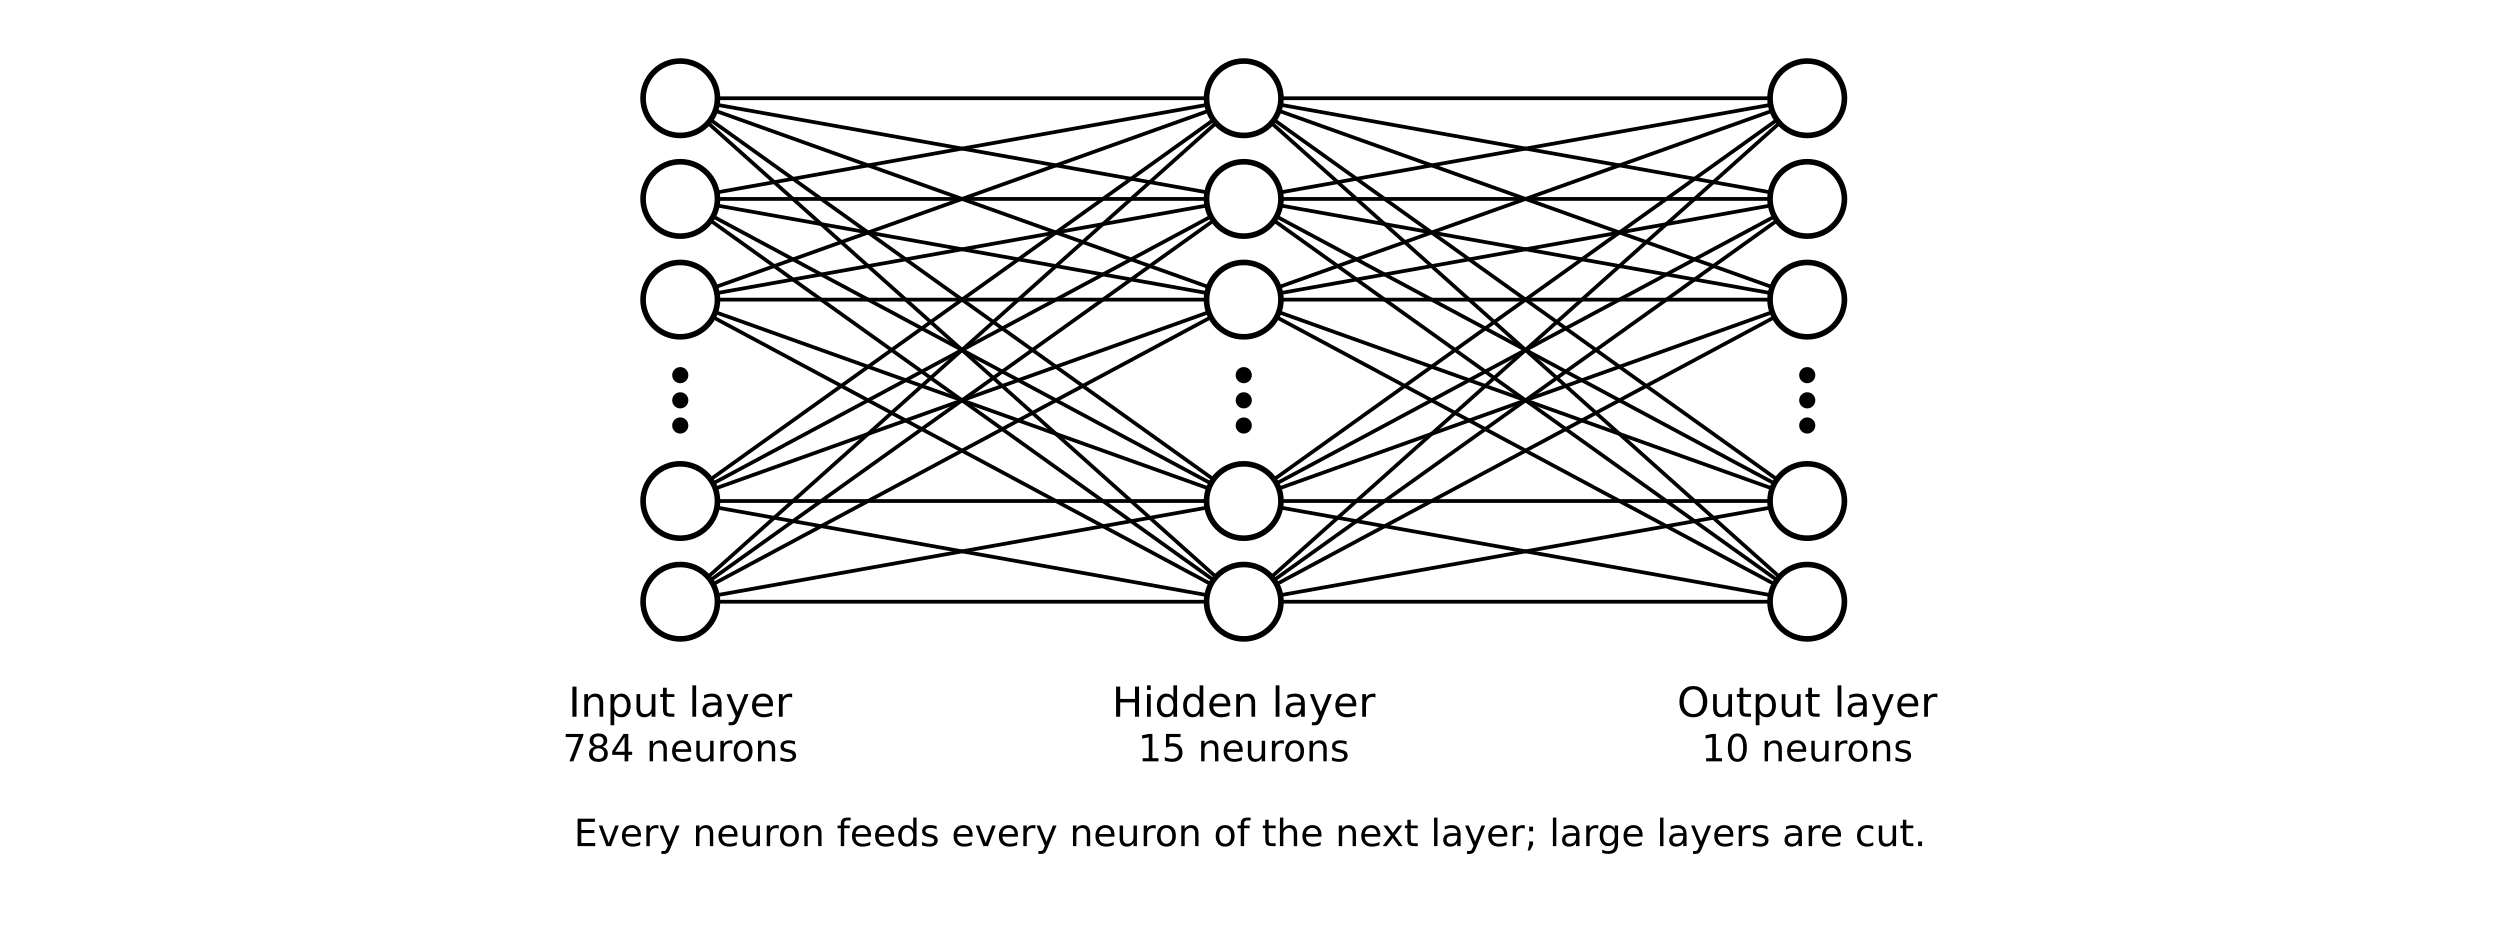
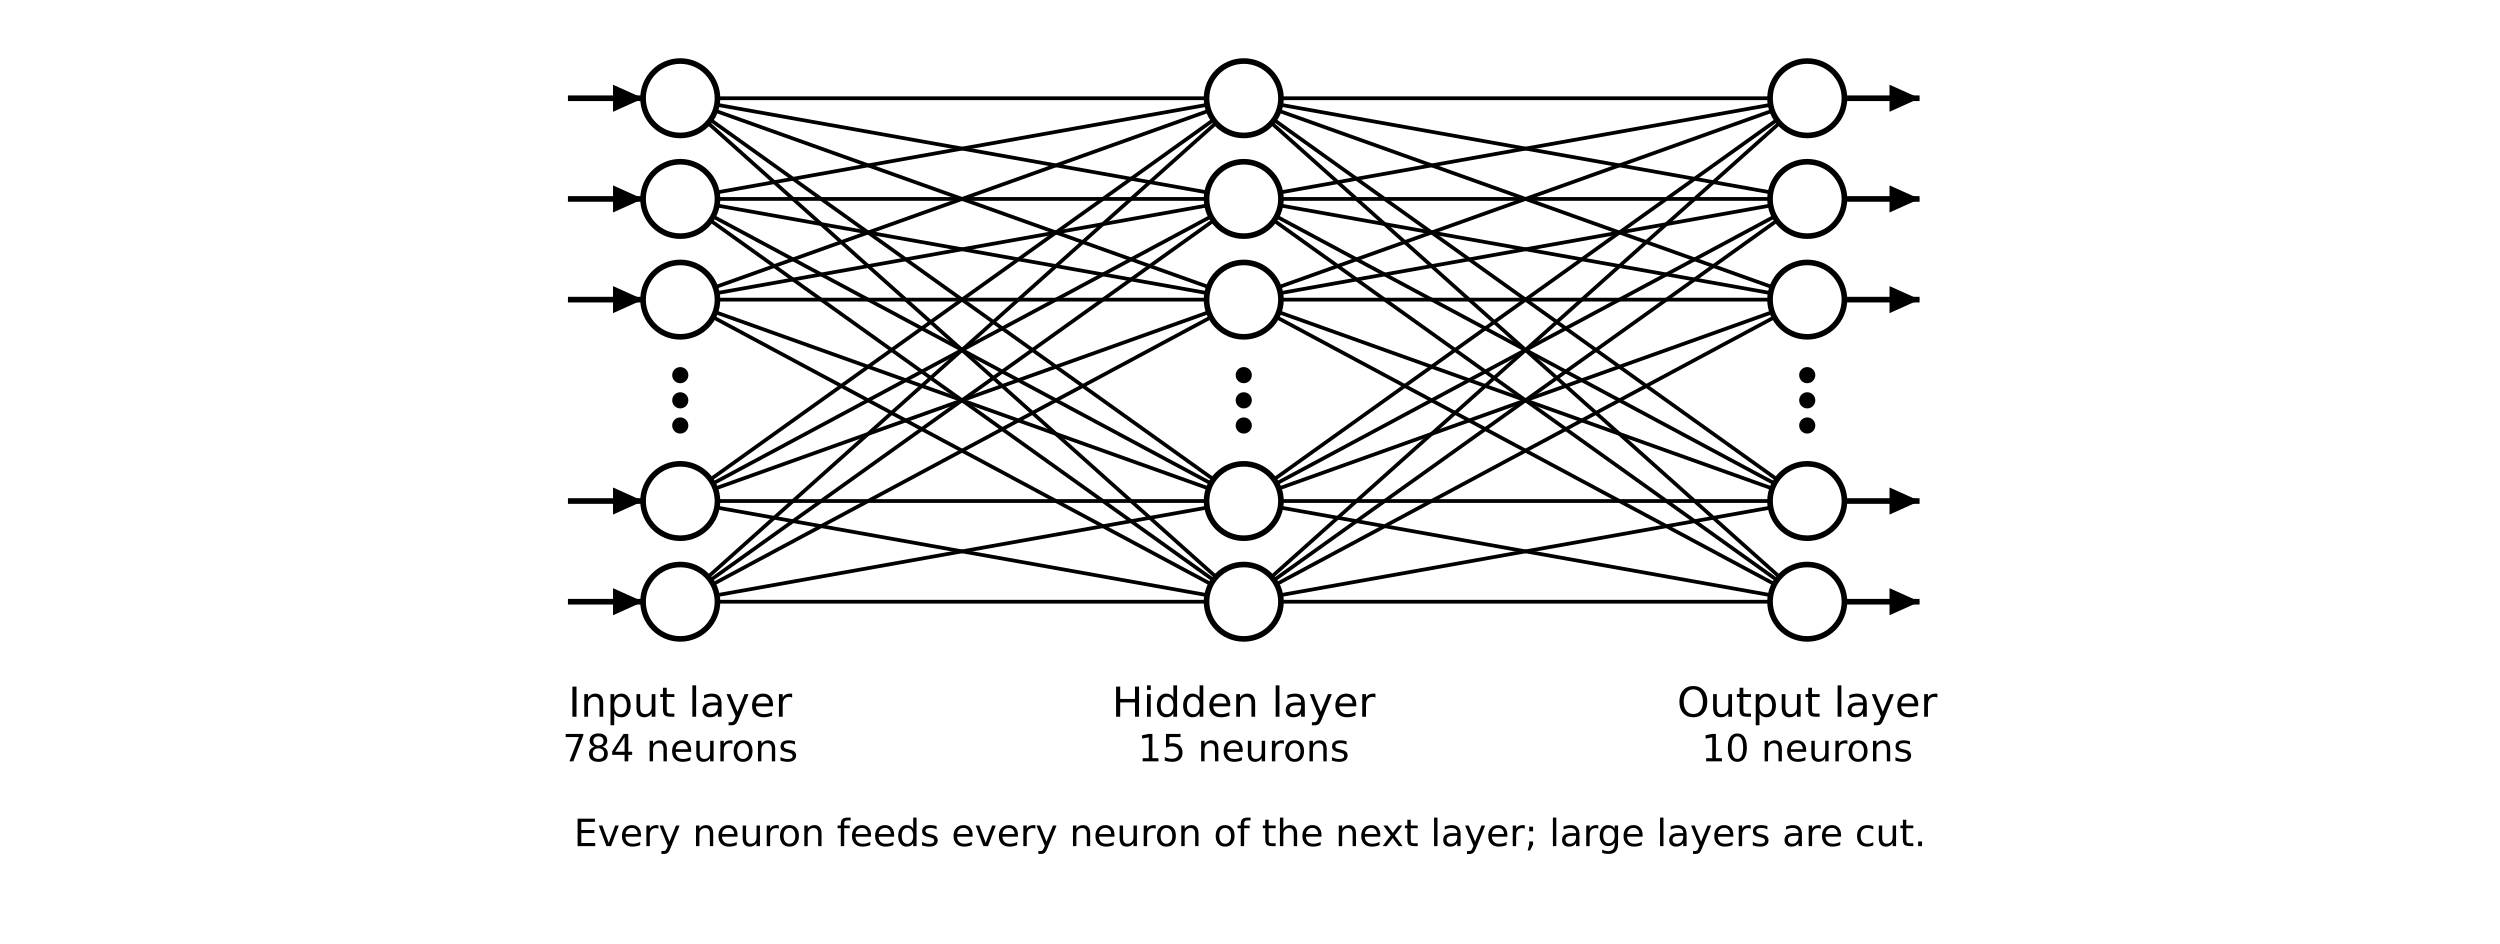
- <svg xmlns="http://www.w3.org/2000/svg" viewBox="-0.75 -0.75 665.5 251.273" role="img" aria-labelledby="ds6d3d353100-title ds6d3d353100-desc">
+ <svg xmlns="http://www.w3.org/2000/svg" viewBox="-0.75 -0.75 665.5 251.273" role="img" aria-labelledby="ds95f3f6536a-title ds95f3f6536a-desc">
  <path d="M 190.239 25.402 L 320.434 25.402" fill="none" stroke="currentColor" stroke-width="1" />
  <path d="M 190.085 27.144 L 320.589 50.465" fill="none" stroke="currentColor" stroke-width="1" />
  <path d="M 189.661 28.735 L 321.012 75.679" fill="none" stroke="currentColor" stroke-width="1" />
  <path d="M 188.393 31.161 L 322.281 126.863" fill="none" stroke="currentColor" stroke-width="1" />
  <path d="M 187.721 32 L 322.952 152.828" fill="none" stroke="currentColor" stroke-width="1" />
  <path d="M 190.085 50.465 L 320.589 27.144" fill="none" stroke="currentColor" stroke-width="1" />
  <path d="M 190.239 52.207 L 320.434 52.207" fill="none" stroke="currentColor" stroke-width="1" />
  <path d="M 190.085 53.949 L 320.589 77.27" fill="none" stroke="currentColor" stroke-width="1" />
  <path d="M 189.064 56.886 L 321.609 127.942" fill="none" stroke="currentColor" stroke-width="1" />
  <path d="M 188.393 57.965 L 322.281 153.667" fill="none" stroke="currentColor" stroke-width="1" />
  <path d="M 189.661 75.679 L 321.012 28.735" fill="none" stroke="currentColor" stroke-width="1" />
  <path d="M 190.085 77.27 L 320.589 53.949" fill="none" stroke="currentColor" stroke-width="1" />
  <path d="M 190.239 79.012 L 320.434 79.012" fill="none" stroke="currentColor" stroke-width="1" />
  <path d="M 189.661 82.344 L 321.012 129.288" fill="none" stroke="currentColor" stroke-width="1" />
  <path d="M 189.064 83.69 L 321.609 154.747" fill="none" stroke="currentColor" stroke-width="1" />
  <path d="M 188.393 126.863 L 322.281 31.161" fill="none" stroke="currentColor" stroke-width="1" />
  <path d="M 189.064 127.942 L 321.609 56.886" fill="none" stroke="currentColor" stroke-width="1" />
  <path d="M 189.661 129.288 L 321.012 82.344" fill="none" stroke="currentColor" stroke-width="1" />
  <path d="M 190.239 132.621 L 320.434 132.621" fill="none" stroke="currentColor" stroke-width="1" />
  <path d="M 190.085 134.363 L 320.589 157.684" fill="none" stroke="currentColor" stroke-width="1" />
  <path d="M 187.721 152.828 L 322.952 32" fill="none" stroke="currentColor" stroke-width="1" />
  <path d="M 188.393 153.667 L 322.281 57.965" fill="none" stroke="currentColor" stroke-width="1" />
  <path d="M 189.064 154.747 L 321.609 83.69" fill="none" stroke="currentColor" stroke-width="1" />
  <path d="M 190.085 157.684 L 320.589 134.363" fill="none" stroke="currentColor" stroke-width="1" />
  <path d="M 190.239 159.426 L 320.434 159.426" fill="none" stroke="currentColor" stroke-width="1" />
  <path d="M 340.239 25.402 L 470.434 25.402" fill="none" stroke="currentColor" stroke-width="1" />
  <path d="M 340.085 27.144 L 470.589 50.465" fill="none" stroke="currentColor" stroke-width="1" />
  <path d="M 339.661 28.735 L 471.012 75.679" fill="none" stroke="currentColor" stroke-width="1" />
  <path d="M 338.393 31.161 L 472.281 126.863" fill="none" stroke="currentColor" stroke-width="1" />
  <path d="M 337.721 32 L 472.952 152.828" fill="none" stroke="currentColor" stroke-width="1" />
  <path d="M 340.085 50.465 L 470.589 27.144" fill="none" stroke="currentColor" stroke-width="1" />
  <path d="M 340.239 52.207 L 470.434 52.207" fill="none" stroke="currentColor" stroke-width="1" />
  <path d="M 340.085 53.949 L 470.589 77.27" fill="none" stroke="currentColor" stroke-width="1" />
  <path d="M 339.064 56.886 L 471.609 127.942" fill="none" stroke="currentColor" stroke-width="1" />
  <path d="M 338.393 57.965 L 472.281 153.667" fill="none" stroke="currentColor" stroke-width="1" />
  <path d="M 339.661 75.679 L 471.012 28.735" fill="none" stroke="currentColor" stroke-width="1" />
  <path d="M 340.085 77.27 L 470.589 53.949" fill="none" stroke="currentColor" stroke-width="1" />
  <path d="M 340.239 79.012 L 470.434 79.012" fill="none" stroke="currentColor" stroke-width="1" />
  <path d="M 339.661 82.344 L 471.012 129.288" fill="none" stroke="currentColor" stroke-width="1" />
  <path d="M 339.064 83.69 L 471.609 154.747" fill="none" stroke="currentColor" stroke-width="1" />
  <path d="M 338.393 126.863 L 472.281 31.161" fill="none" stroke="currentColor" stroke-width="1" />
  <path d="M 339.064 127.942 L 471.609 56.886" fill="none" stroke="currentColor" stroke-width="1" />
  <path d="M 339.661 129.288 L 471.012 82.344" fill="none" stroke="currentColor" stroke-width="1" />
  <path d="M 340.239 132.621 L 470.434 132.621" fill="none" stroke="currentColor" stroke-width="1" />
  <path d="M 340.085 134.363 L 470.589 157.684" fill="none" stroke="currentColor" stroke-width="1" />
  <path d="M 337.721 152.828 L 472.952 32" fill="none" stroke="currentColor" stroke-width="1" />
  <path d="M 338.393 153.667 L 472.281 57.965" fill="none" stroke="currentColor" stroke-width="1" />
  <path d="M 339.064 154.747 L 471.609 83.69" fill="none" stroke="currentColor" stroke-width="1" />
  <path d="M 340.085 157.684 L 470.589 134.363" fill="none" stroke="currentColor" stroke-width="1" />
  <path d="M 340.239 159.426 L 470.434 159.426" fill="none" stroke="currentColor" stroke-width="1" />
  <ellipse cx="180.337" cy="25.402" rx="9.902" ry="9.902" fill="none" stroke="currentColor" stroke-width="1.5" />
  <ellipse cx="180.337" cy="52.207" rx="9.902" ry="9.902" fill="none" stroke="currentColor" stroke-width="1.5" />
  <ellipse cx="180.337" cy="79.012" rx="9.902" ry="9.902" fill="none" stroke="currentColor" stroke-width="1.5" />
  <ellipse cx="180.337" cy="132.621" rx="9.902" ry="9.902" fill="none" stroke="currentColor" stroke-width="1.5" />
  <ellipse cx="180.337" cy="159.426" rx="9.902" ry="9.902" fill="none" stroke="currentColor" stroke-width="1.5" />
  <ellipse cx="330.337" cy="25.402" rx="9.902" ry="9.902" fill="none" stroke="currentColor" stroke-width="1.5" />
  <ellipse cx="330.337" cy="52.207" rx="9.902" ry="9.902" fill="none" stroke="currentColor" stroke-width="1.5" />
  <ellipse cx="330.337" cy="79.012" rx="9.902" ry="9.902" fill="none" stroke="currentColor" stroke-width="1.5" />
  <ellipse cx="330.337" cy="132.621" rx="9.902" ry="9.902" fill="none" stroke="currentColor" stroke-width="1.5" />
  <ellipse cx="330.337" cy="159.426" rx="9.902" ry="9.902" fill="none" stroke="currentColor" stroke-width="1.5" />
  <ellipse cx="480.337" cy="25.402" rx="9.902" ry="9.902" fill="none" stroke="currentColor" stroke-width="1.5" />
  <ellipse cx="480.337" cy="52.207" rx="9.902" ry="9.902" fill="none" stroke="currentColor" stroke-width="1.5" />
  <ellipse cx="480.337" cy="79.012" rx="9.902" ry="9.902" fill="none" stroke="currentColor" stroke-width="1.5" />
  <ellipse cx="480.337" cy="132.621" rx="9.902" ry="9.902" fill="none" stroke="currentColor" stroke-width="1.5" />
  <ellipse cx="480.337" cy="159.426" rx="9.902" ry="9.902" fill="none" stroke="currentColor" stroke-width="1.5" />
  <ellipse cx="180.337" cy="99.115" rx="1.4" ry="1.4" fill="currentColor" stroke="currentColor" stroke-width="1.5" />
  <ellipse cx="180.337" cy="105.816" rx="1.4" ry="1.4" fill="currentColor" stroke="currentColor" stroke-width="1.5" />
  <ellipse cx="180.337" cy="112.518" rx="1.4" ry="1.4" fill="currentColor" stroke="currentColor" stroke-width="1.5" />
  <ellipse cx="330.337" cy="99.115" rx="1.4" ry="1.4" fill="currentColor" stroke="currentColor" stroke-width="1.5" />
  <ellipse cx="330.337" cy="105.816" rx="1.4" ry="1.4" fill="currentColor" stroke="currentColor" stroke-width="1.5" />
  <ellipse cx="330.337" cy="112.518" rx="1.4" ry="1.4" fill="currentColor" stroke="currentColor" stroke-width="1.5" />
  <ellipse cx="480.337" cy="99.115" rx="1.4" ry="1.4" fill="currentColor" stroke="currentColor" stroke-width="1.5" />
  <ellipse cx="480.337" cy="105.816" rx="1.4" ry="1.4" fill="currentColor" stroke="currentColor" stroke-width="1.5" />
  <ellipse cx="480.337" cy="112.518" rx="1.4" ry="1.4" fill="currentColor" stroke="currentColor" stroke-width="1.5" />
+   <path d="M 150.435 25.402 L 170.435 25.402" fill="none" stroke="currentColor" stroke-width="1.5" />
+   <polygon points="170.435,25.402 162.435,29.002 162.435,21.802" fill="currentColor" stroke="none" />
+   <path d="M 150.435 52.207 L 170.435 52.207" fill="none" stroke="currentColor" stroke-width="1.5" />
+   <polygon points="170.435,52.207 162.435,55.807 162.435,48.607" fill="currentColor" stroke="none" />
+   <path d="M 150.435 79.012 L 170.435 79.012" fill="none" stroke="currentColor" stroke-width="1.5" />
+   <polygon points="170.435,79.012 162.435,82.612 162.435,75.412" fill="currentColor" stroke="none" />
+   <path d="M 150.435 132.621 L 170.435 132.621" fill="none" stroke="currentColor" stroke-width="1.5" />
+   <polygon points="170.435,132.621 162.435,136.221 162.435,129.021" fill="currentColor" stroke="none" />
+   <path d="M 150.435 159.426 L 170.435 159.426" fill="none" stroke="currentColor" stroke-width="1.5" />
+   <polygon points="170.435,159.426 162.435,163.026 162.435,155.826" fill="currentColor" stroke="none" />
+   <path d="M 490.239 25.402 L 510.239 25.402" fill="none" stroke="currentColor" stroke-width="1.5" />
+   <polygon points="510.239,25.402 502.239,29.002 502.239,21.802" fill="currentColor" stroke="none" />
+   <path d="M 490.239 52.207 L 510.239 52.207" fill="none" stroke="currentColor" stroke-width="1.5" />
+   <polygon points="510.239,52.207 502.239,55.807 502.239,48.607" fill="currentColor" stroke="none" />
+   <path d="M 490.239 79.012 L 510.239 79.012" fill="none" stroke="currentColor" stroke-width="1.5" />
+   <polygon points="510.239,79.012 502.239,82.612 502.239,75.412" fill="currentColor" stroke="none" />
+   <path d="M 490.239 132.621 L 510.239 132.621" fill="none" stroke="currentColor" stroke-width="1.5" />
+   <polygon points="510.239,132.621 502.239,136.221 502.239,129.021" fill="currentColor" stroke="none" />
+   <path d="M 490.239 159.426 L 510.239 159.426" fill="none" stroke="currentColor" stroke-width="1.5" />
+   <polygon points="510.239,159.426 502.239,163.026 502.239,155.826" fill="currentColor" stroke="none" />
  <text x="180.337" y="190.039" font-family="'DejaVu Sans', sans-serif" font-size="11" fill="currentColor" text-anchor="middle">Input layer</text>
  <text x="180.337" y="201.915" font-family="'DejaVu Sans', sans-serif" font-size="10" fill="currentColor" text-anchor="middle">784 neurons</text>
  <text x="330.337" y="190.039" font-family="'DejaVu Sans', sans-serif" font-size="11" fill="currentColor" text-anchor="middle">Hidden layer</text>
  <text x="330.337" y="201.915" font-family="'DejaVu Sans', sans-serif" font-size="10" fill="currentColor" text-anchor="middle">15 neurons</text>
  <text x="480.337" y="190.039" font-family="'DejaVu Sans', sans-serif" font-size="11" fill="currentColor" text-anchor="middle">Output layer</text>
  <text x="480.337" y="201.915" font-family="'DejaVu Sans', sans-serif" font-size="10" fill="currentColor" text-anchor="middle">10 neurons</text>
  <text x="332" y="224.485" font-family="'DejaVu Sans', sans-serif" font-size="10" fill="currentColor" text-anchor="middle">
    <tspan>Every neuron feeds every neuron of the next layer; large layers are cut.</tspan>
  </text>
</svg>
